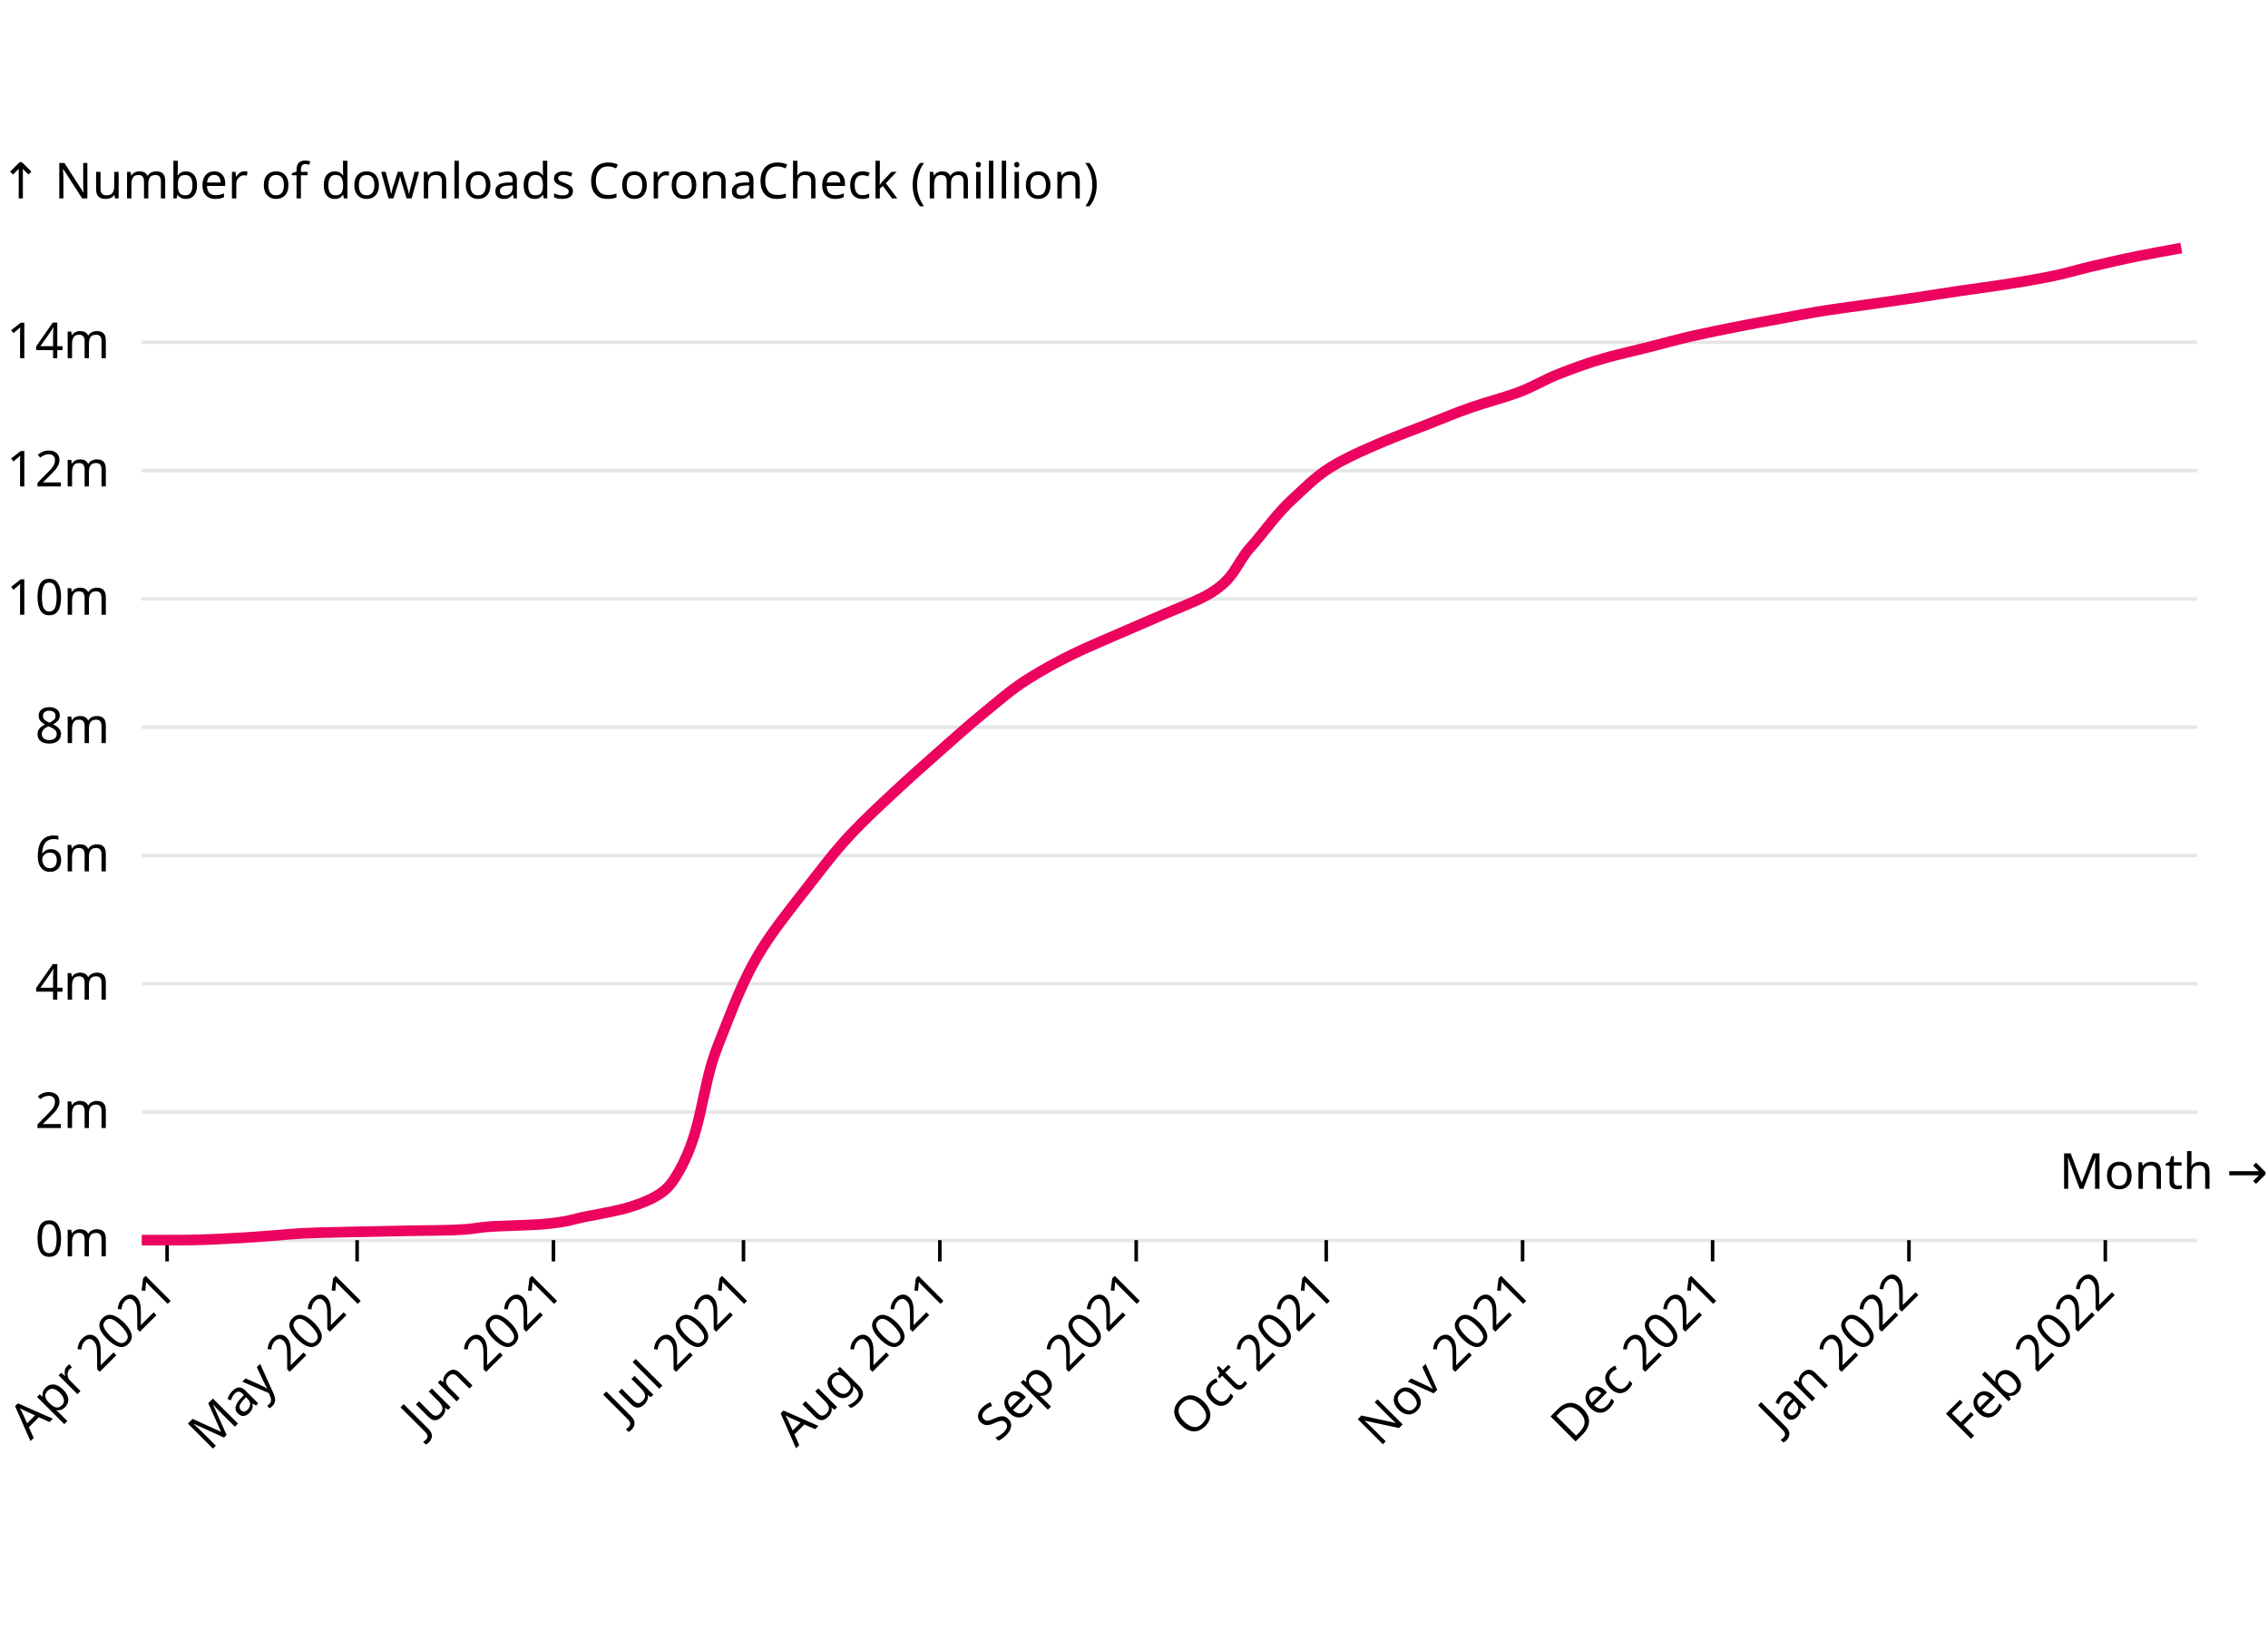
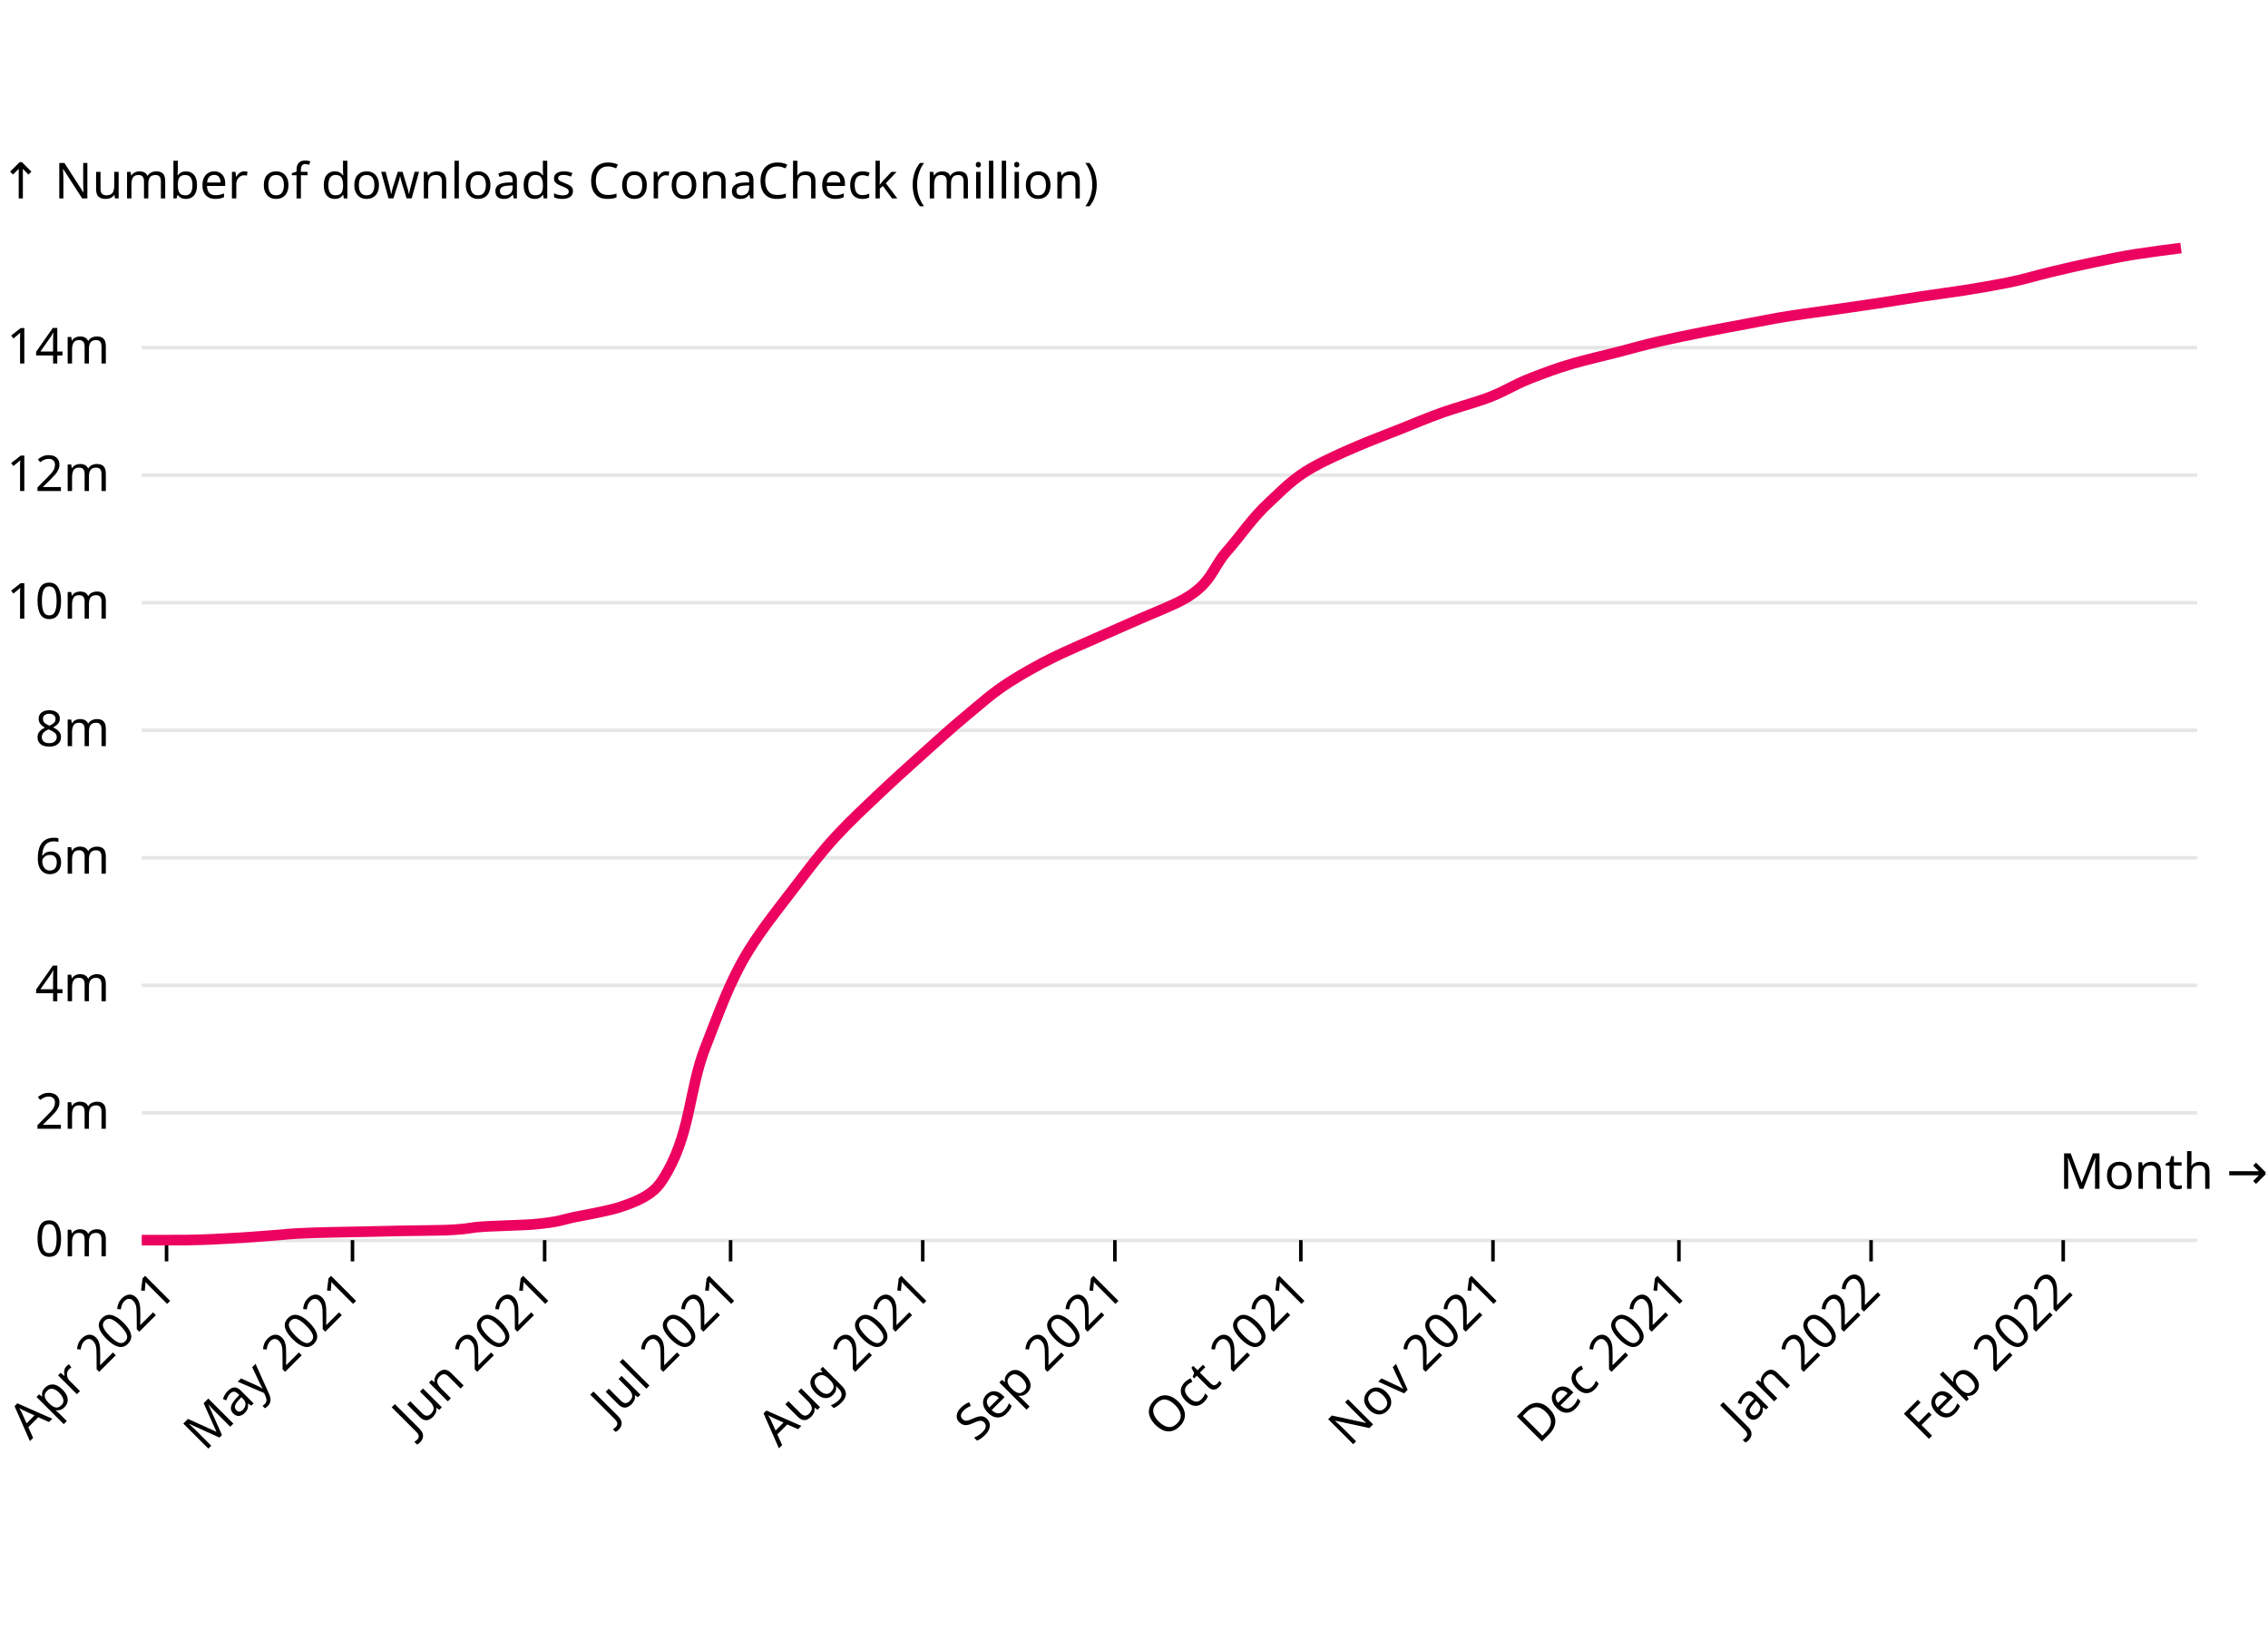
<svg xmlns="http://www.w3.org/2000/svg" class="plot" fill="currentColor" text-anchor="middle" width="640" height="460" viewBox="0 0 640 400" style="font-family: 'RO Sans', sans-serif; font-size: 14px;">
  <g transform="translate(40,0)" fill="none" text-anchor="end">
-     <g class="tick" opacity="1" transform="translate(0,320.0896)">
+     <g class="tick" opacity="1" transform="translate(0,320.089)">
      <line stroke="currentColor" x2="0" />
      <line stroke="currentColor" x2="580" stroke-opacity="0.1" />
      <text fill="currentColor" x="-9" dy="0.32em">0m</text>
    </g>
-     <g class="tick" opacity="1" transform="translate(0,283.8764)">
+     <g class="tick" opacity="1" transform="translate(0,284.0922)">
      <line stroke="currentColor" x2="0" />
      <line stroke="currentColor" x2="580" stroke-opacity="0.1" />
      <text fill="currentColor" x="-9" dy="0.32em">2m</text>
    </g>
-     <g class="tick" opacity="1" transform="translate(0,247.6633)">
+     <g class="tick" opacity="1" transform="translate(0,248.0953)">
      <line stroke="currentColor" x2="0" />
      <line stroke="currentColor" x2="580" stroke-opacity="0.1" />
      <text fill="currentColor" x="-9" dy="0.32em">4m</text>
    </g>
-     <g class="tick" opacity="1" transform="translate(0,211.4502)">
+     <g class="tick" opacity="1" transform="translate(0,212.0985)">
      <line stroke="currentColor" x2="0" />
      <line stroke="currentColor" x2="580" stroke-opacity="0.1" />
      <text fill="currentColor" x="-9" dy="0.32em">6m</text>
    </g>
-     <g class="tick" opacity="1" transform="translate(0,175.237)">
+     <g class="tick" opacity="1" transform="translate(0,176.1016)">
      <line stroke="currentColor" x2="0" />
      <line stroke="currentColor" x2="580" stroke-opacity="0.1" />
      <text fill="currentColor" x="-9" dy="0.32em">8m</text>
    </g>
-     <g class="tick" opacity="1" transform="translate(0,139.0239)">
+     <g class="tick" opacity="1" transform="translate(0,140.1048)">
      <line stroke="currentColor" x2="0" />
      <line stroke="currentColor" x2="580" stroke-opacity="0.1" />
      <text fill="currentColor" x="-9" dy="0.32em">10m</text>
    </g>
-     <g class="tick" opacity="1" transform="translate(0,102.8107)">
+     <g class="tick" opacity="1" transform="translate(0,104.1079)">
      <line stroke="currentColor" x2="0" />
      <line stroke="currentColor" x2="580" stroke-opacity="0.1" />
      <text fill="currentColor" x="-9" dy="0.32em">12m</text>
    </g>
-     <g class="tick" opacity="1" transform="translate(0,66.59761)">
+     <g class="tick" opacity="1" transform="translate(0,68.11104)">
      <line stroke="currentColor" x2="0" />
      <line stroke="currentColor" x2="580" stroke-opacity="0.1" />
      <text fill="currentColor" x="-9" dy="0.32em">14m</text>
    </g>
    <text fill="currentColor" transform="translate(-40,40)" dy="-1em" text-anchor="start">↑ Number of downloads CoronaCheck (million)</text>
  </g>
  <g transform="translate(0,320)" fill="none" text-anchor="middle">
-     <g class="tick" opacity="1" transform="translate(47.14957,0)">
+     <g class="tick" opacity="1" transform="translate(46.99633,0)">
      <line stroke="currentColor" y2="6" />
      <text fill="currentColor" dy="0.32em" transform="translate(0, 11.82843) rotate(-45)" text-anchor="end">Apr 2021</text>
    </g>
-     <g class="tick" opacity="1" transform="translate(100.7713,0)">
+     <g class="tick" opacity="1" transform="translate(99.46881,0)">
      <line stroke="currentColor" y2="6" />
      <text fill="currentColor" dy="0.32em" transform="translate(0, 11.82843) rotate(-45)" text-anchor="end">May 2021</text>
    </g>
-     <g class="tick" opacity="1" transform="translate(156.1804,0)">
+     <g class="tick" opacity="1" transform="translate(153.6904,0)">
      <line stroke="currentColor" y2="6" />
      <text fill="currentColor" dy="0.32em" transform="translate(0, 11.82843) rotate(-45)" text-anchor="end">Jun 2021</text>
    </g>
-     <g class="tick" opacity="1" transform="translate(209.8022,0)">
+     <g class="tick" opacity="1" transform="translate(206.1628,0)">
      <line stroke="currentColor" y2="6" />
      <text fill="currentColor" dy="0.32em" transform="translate(0, 11.82843) rotate(-45)" text-anchor="end">Jul 2021</text>
    </g>
-     <g class="tick" opacity="1" transform="translate(265.2113,0)">
+     <g class="tick" opacity="1" transform="translate(260.3844,0)">
      <line stroke="currentColor" y2="6" />
      <text fill="currentColor" dy="0.32em" transform="translate(0, 11.82843) rotate(-45)" text-anchor="end">Aug 2021</text>
    </g>
-     <g class="tick" opacity="1" transform="translate(320.6205,0)">
+     <g class="tick" opacity="1" transform="translate(314.606,0)">
      <line stroke="currentColor" y2="6" />
      <text fill="currentColor" dy="0.32em" transform="translate(0, 11.82843) rotate(-45)" text-anchor="end">Sep 2021</text>
    </g>
-     <g class="tick" opacity="1" transform="translate(374.2422,0)">
+     <g class="tick" opacity="1" transform="translate(367.0784,0)">
      <line stroke="currentColor" y2="6" />
      <text fill="currentColor" dy="0.32em" transform="translate(0, 11.82843) rotate(-45)" text-anchor="end">Oct 2021</text>
    </g>
-     <g class="tick" opacity="1" transform="translate(429.6513,0)">
+     <g class="tick" opacity="1" transform="translate(421.3,0)">
      <line stroke="currentColor" y2="6" />
      <text fill="currentColor" dy="0.32em" transform="translate(0, 11.82843) rotate(-45)" text-anchor="end">Nov 2021</text>
    </g>
-     <g class="tick" opacity="1" transform="translate(483.2731,0)">
+     <g class="tick" opacity="1" transform="translate(473.7725,0)">
      <line stroke="currentColor" y2="6" />
      <text fill="currentColor" dy="0.32em" transform="translate(0, 11.82843) rotate(-45)" text-anchor="end">Dec 2021</text>
    </g>
-     <g class="tick" opacity="1" transform="translate(538.6822,0)">
+     <g class="tick" opacity="1" transform="translate(527.994,0)">
      <line stroke="currentColor" y2="6" />
      <text fill="currentColor" dy="0.32em" transform="translate(0, 11.82843) rotate(-45)" text-anchor="end">Jan 2022</text>
    </g>
-     <g class="tick" opacity="1" transform="translate(594.0913,0)">
+     <g class="tick" opacity="1" transform="translate(582.2156,0)">
      <line stroke="currentColor" y2="6" />
      <text fill="currentColor" dy="0.32em" transform="translate(0, 11.82843) rotate(-45)" text-anchor="end">Feb 2022</text>
    </g>
    <text fill="currentColor" transform="translate(640,-10)" dy="-0.32em" text-anchor="end">Month →</text>
  </g>
  <g fill="none" stroke="#ec025f" stroke-width="3" stroke-miterlimit="1">
-     <path d="M40,320C46.169,319.997,52.337,319.993,52.512,319.99C60.853,319.831,61.499,319.672,65.023,319.513C71.141,319.237,73.244,318.961,77.535,318.685C81.597,318.423,81.706,318.162,90.047,317.901C92.907,317.811,98.373,317.722,102.559,317.632C106.715,317.543,110.08,317.454,115.07,317.365C118.786,317.299,126.058,317.233,127.582,317.166C135.923,316.804,133.013,316.441,140.094,316.079C143.565,315.901,150.53,315.723,152.606,315.546C160.947,314.832,161.33,314.118,165.117,313.404C169.899,312.502,174.723,311.601,177.629,310.699C185.97,308.112,188.437,305.525,190.141,302.938C198.482,290.269,197.543,277.601,202.653,264.933C206.335,255.802,209.405,246.672,215.164,237.541C218.727,231.894,223.262,226.246,227.676,220.598C231.649,215.515,235.418,210.432,240.188,205.348C243.98,201.307,248.364,197.265,252.7,193.224C256.728,189.468,260.953,185.712,265.211,181.957C269.301,178.349,273.269,174.742,277.723,171.134C281.671,167.937,285.128,164.739,290.235,161.541C293.918,159.234,298.015,156.928,302.747,154.621C306.554,152.765,311.028,150.909,315.258,149.053C319.373,147.248,323.627,145.443,327.77,143.639C331.969,141.809,336.91,139.979,340.282,138.149C348.623,133.623,348.716,129.097,352.794,124.57C357.066,119.828,360.038,115.086,365.305,110.344C368.95,107.062,371.84,103.78,377.817,100.498C381.355,98.556,385.739,96.613,390.329,94.671C394.201,93.032,398.632,91.393,402.84,89.755C406.975,88.145,410.684,86.535,415.352,84.925C419.187,83.602,424.198,82.279,427.864,80.957C433.042,79.088,435.481,77.22,440.376,75.351C444.122,73.921,447.831,72.491,452.887,71.061C456.584,70.016,461.251,68.97,465.399,67.925C469.592,66.868,473.223,65.812,477.911,64.755C481.737,63.893,486.03,63.03,490.423,62.168C494.41,61.385,498.664,60.603,502.934,59.82C507.014,59.072,510.617,58.324,515.446,57.577C519.215,56.993,523.835,56.409,527.958,55.826C532.178,55.228,536.439,54.631,540.47,54.033C544.802,53.391,548.629,52.749,552.981,52.107C556.997,51.514,561.66,50.922,565.493,50.329C570.164,49.607,574.333,48.885,578.005,48.163C583.157,47.15,586.144,46.137,590.517,45.125C594.518,44.197,598.434,43.27,603.028,42.343C606.898,41.562,611.219,40.781,615.54,40" />
+     <path d="M40,320C46.036,319.997,52.073,319.993,52.244,319.99C60.406,319.832,61.038,319.674,64.487,319.516C70.474,319.241,72.531,318.967,76.731,318.693C80.706,318.433,80.812,318.173,88.974,317.913C91.773,317.824,97.122,317.735,101.218,317.646C105.285,317.558,108.578,317.469,113.461,317.381C117.098,317.315,124.213,317.249,125.705,317.183C133.867,316.823,131.019,316.463,137.949,316.102C141.345,315.926,148.161,315.749,150.192,315.572C158.355,314.863,158.73,314.153,162.436,313.443C167.115,312.547,171.835,311.651,174.679,310.755C182.842,308.183,185.256,305.611,186.923,303.04C195.085,290.447,194.166,277.854,199.167,265.262C202.77,256.186,205.774,247.11,211.41,238.034C214.896,232.42,219.334,226.806,223.654,221.192C227.542,216.139,231.23,211.086,235.897,206.033C239.608,202.016,243.899,197.998,248.141,193.981C252.083,190.248,256.218,186.514,260.384,182.781C264.387,179.195,268.27,175.609,272.628,172.023C276.491,168.845,279.874,165.666,284.872,162.487C288.476,160.194,292.485,157.901,297.115,155.609C300.841,153.764,305.219,151.919,309.359,150.074C313.385,148.28,317.549,146.486,321.602,144.692C325.712,142.873,330.546,141.054,333.846,139.235C342.008,134.736,342.099,130.237,346.089,125.738C350.27,121.024,353.178,116.31,358.333,111.596C361.9,108.334,364.728,105.072,370.577,101.809C374.039,99.879,378.329,97.948,382.82,96.017C386.609,94.388,390.946,92.759,395.064,91.13C399.109,89.53,402.74,87.929,407.307,86.329C411.06,85.014,415.964,83.699,419.551,82.384C424.618,80.527,427.005,78.67,431.795,76.813C435.461,75.391,439.09,73.97,444.038,72.548C447.656,71.509,452.222,70.47,456.282,69.43C460.385,68.38,463.938,67.33,468.525,66.279C472.269,65.422,476.47,64.565,480.769,63.708C484.671,62.93,488.834,62.152,493.012,61.374C497.005,60.631,500.53,59.887,505.256,59.144C508.944,58.564,513.465,57.984,517.5,57.403C521.629,56.809,525.799,56.216,529.743,55.622C533.983,54.984,537.728,54.345,541.987,53.707C545.917,53.118,550.479,52.529,554.23,51.94C558.801,51.222,562.881,50.505,566.474,49.787C571.515,48.78,574.439,47.773,578.717,46.766C582.633,45.845,586.471,44.923,590.961,44.001C594.751,43.223,598.172,42.445,603.205,41.667C606.8,41.112,611.124,40.556,615.448,40" />
  </g>
</svg>
